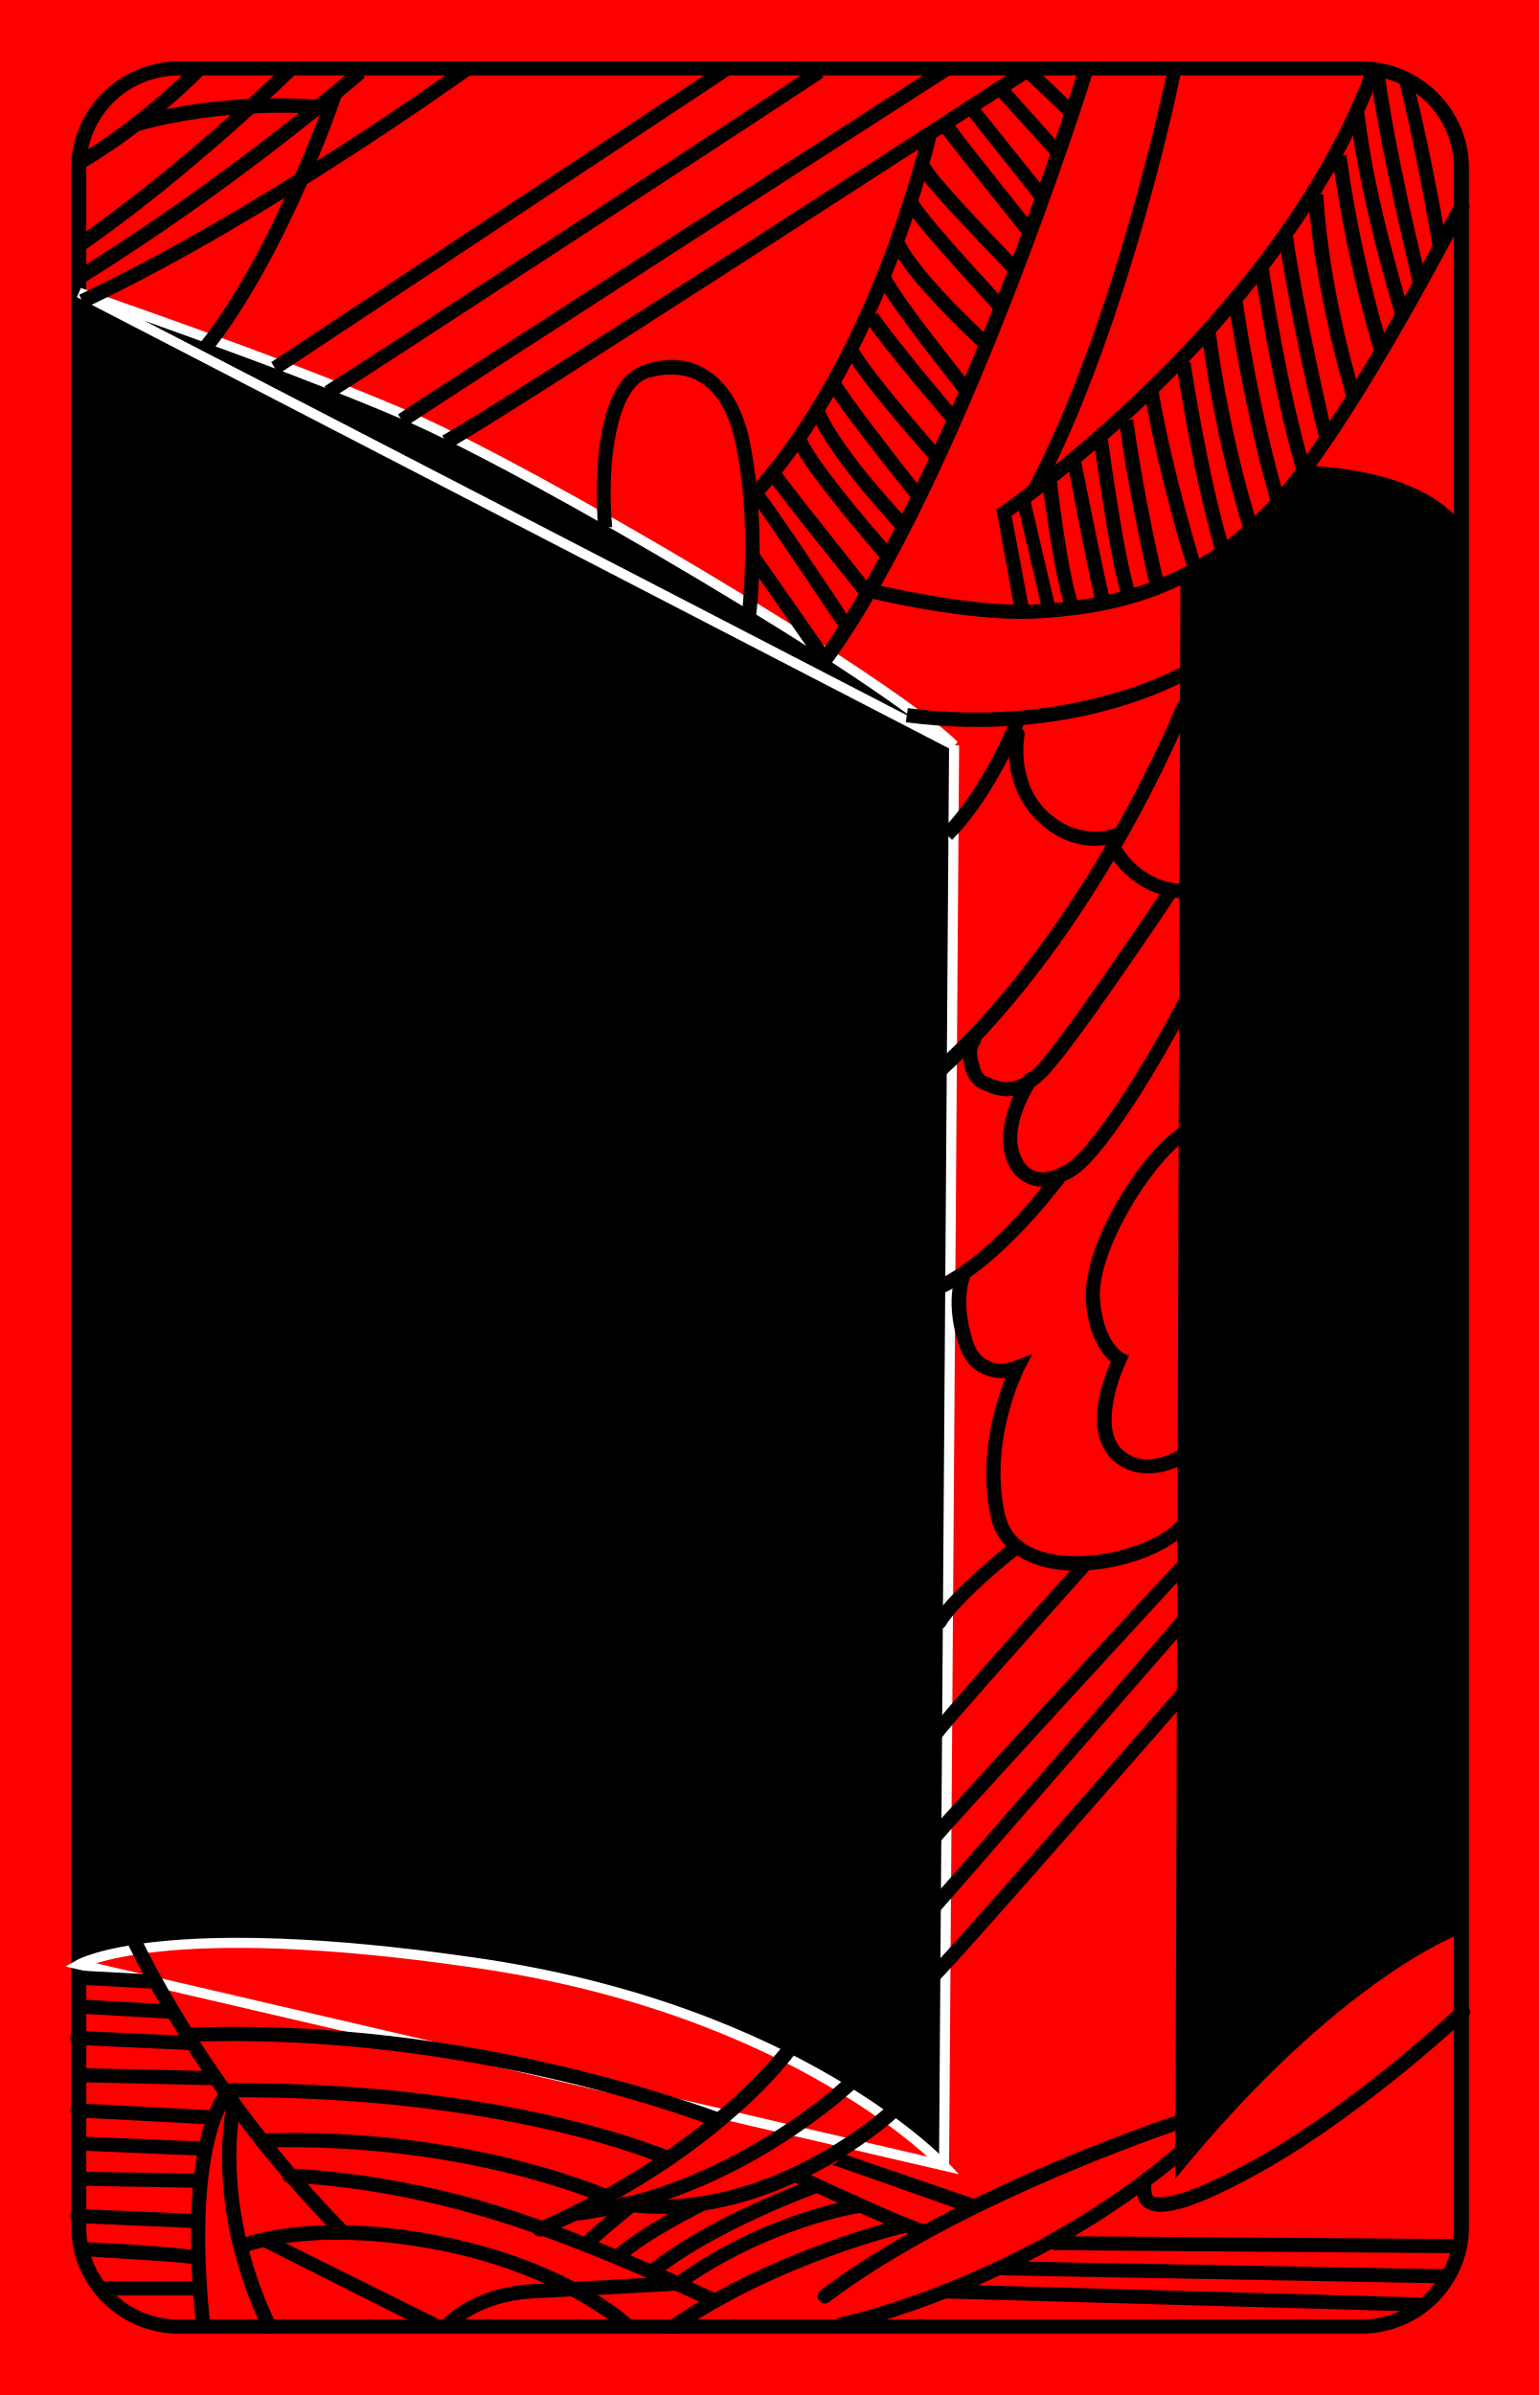
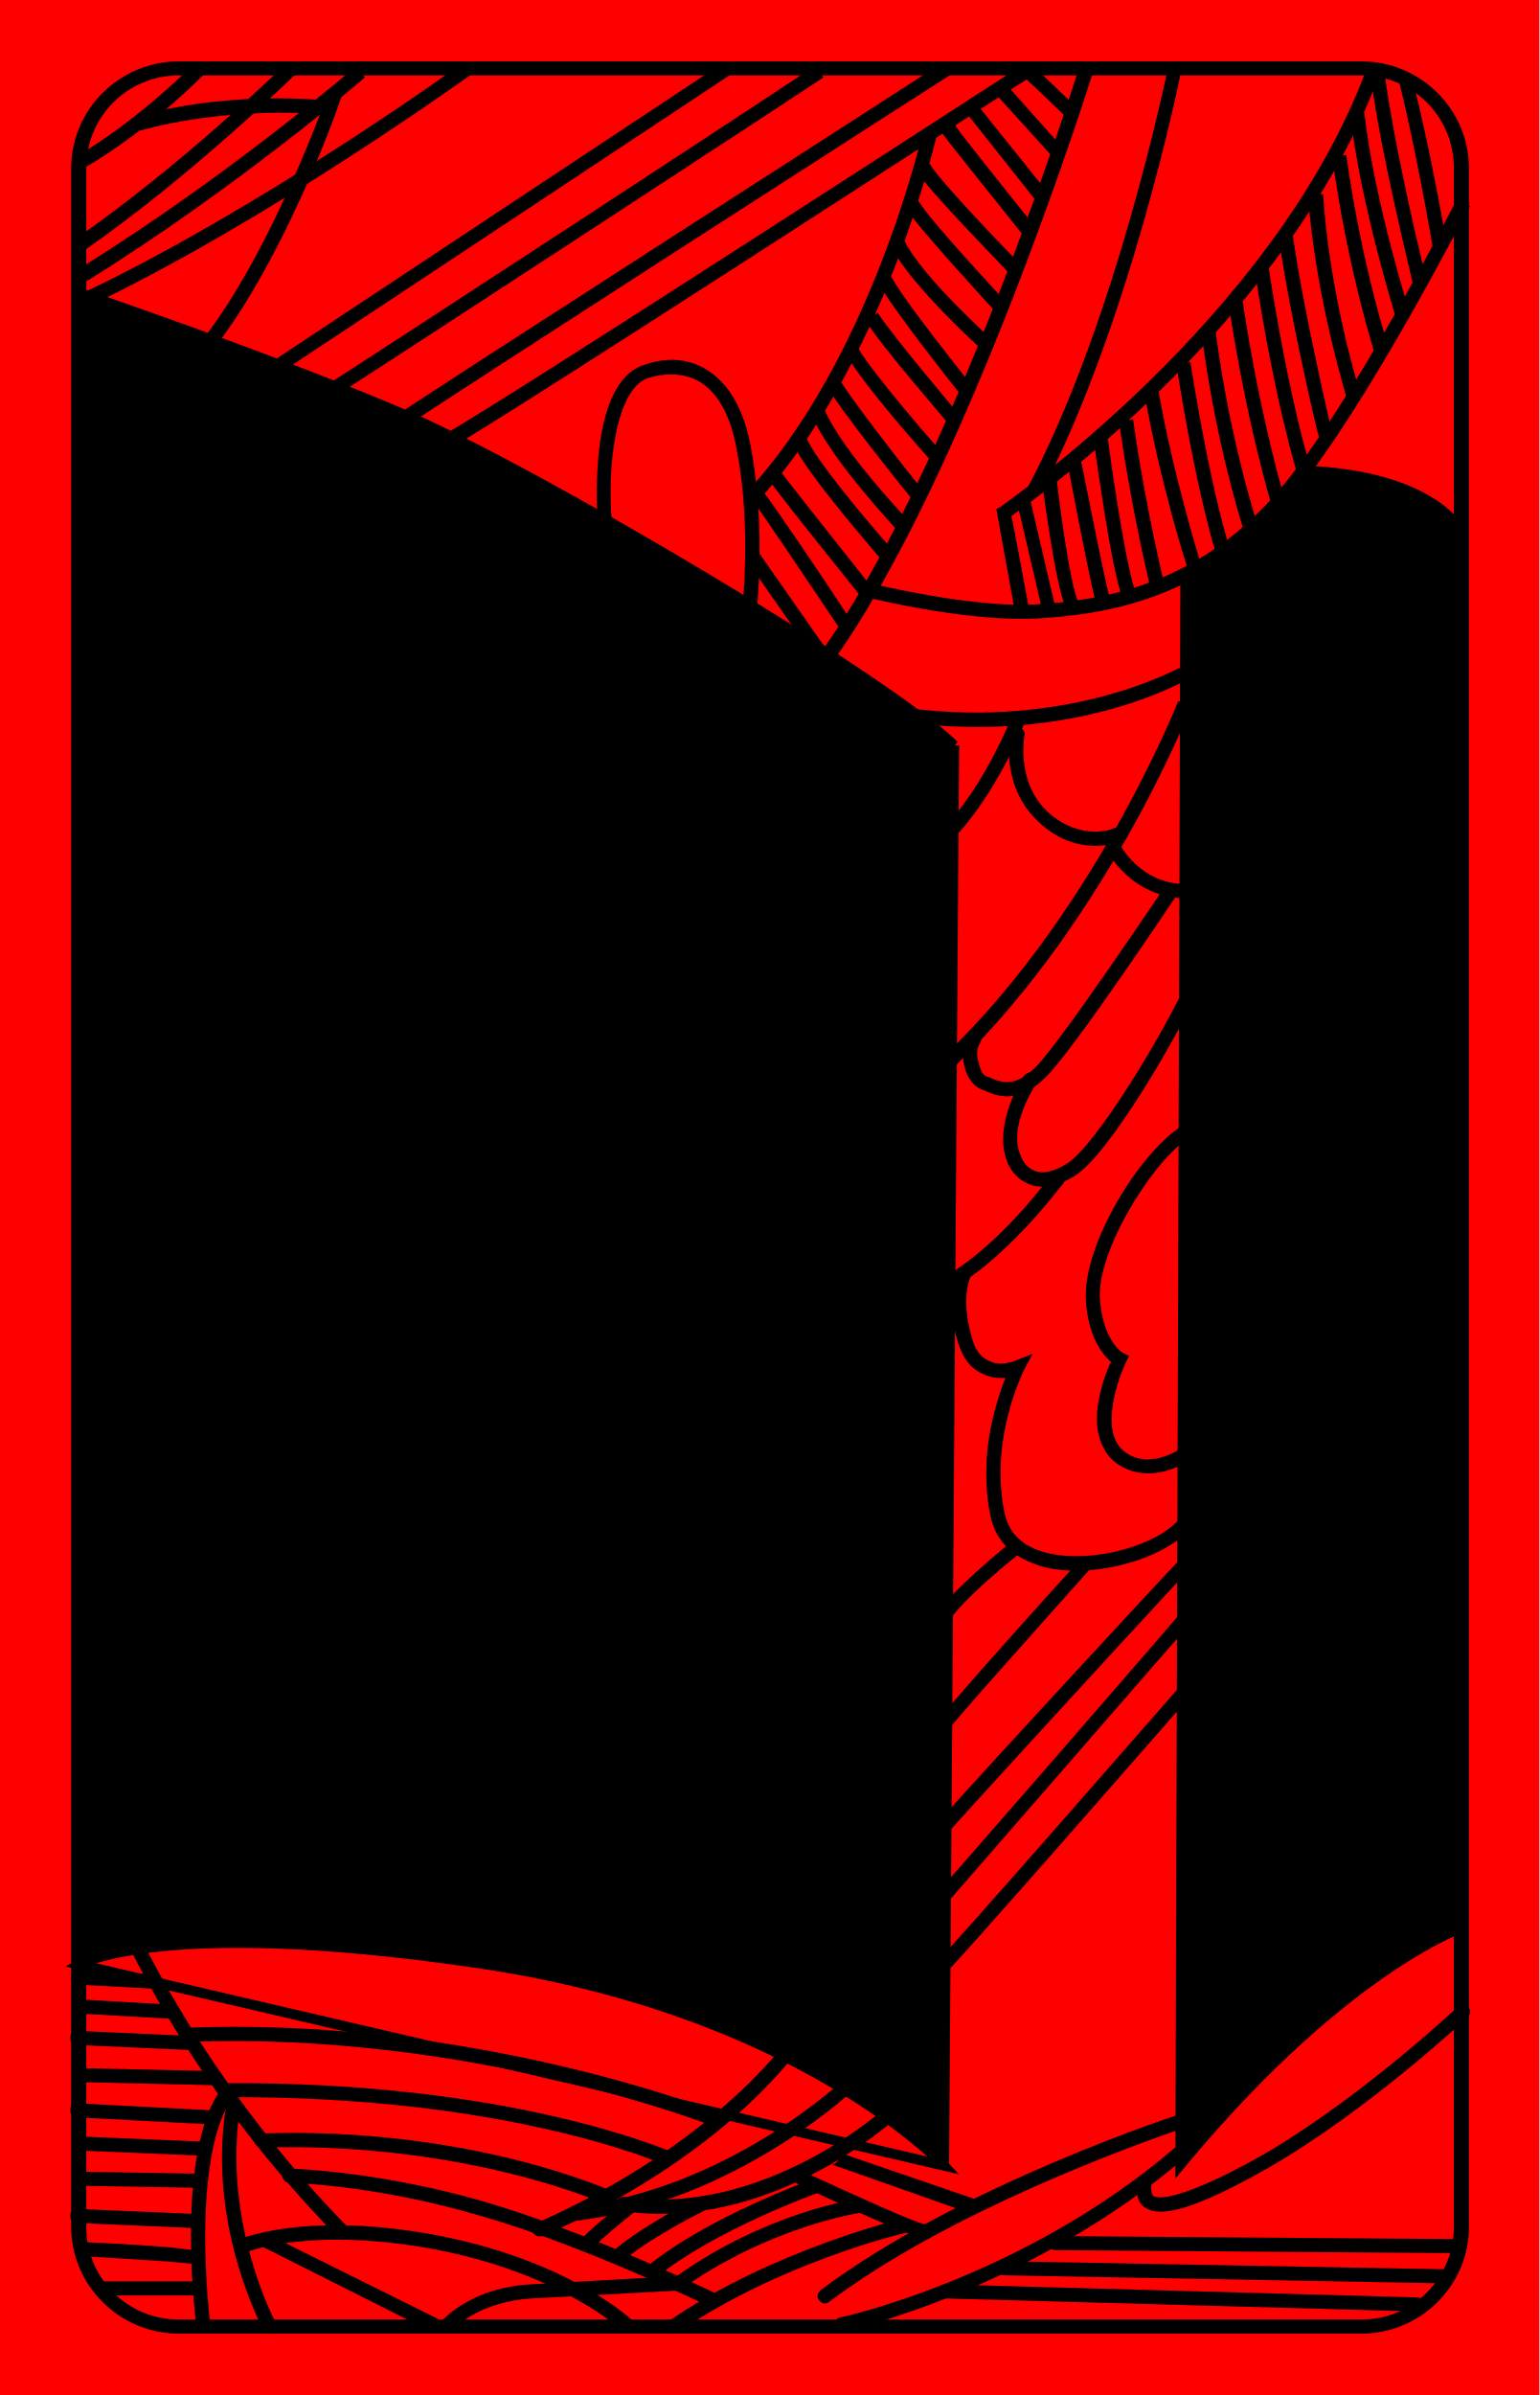
<svg xmlns="http://www.w3.org/2000/svg" viewBox="0 0 153.1 238.1">
  <g transform="rotate(180 76.54 119.05)">
    <path d="M 153.1 238.1 L 0 238.1 L 0 0 L 153.1 0 L 153.1 238.1 Z" fill="#ff0000" />
    <path d="M 7.6 15.2 L 7.9 46.8 L 7.6 186.3 L 7.7 222.5 C 7.7 222.5 8.1 230.8 17.7 231.2 L 135.6 231.4 C 135.6 231.4 145.7 229.8 145.2 220.2 L 145.5 16 C 145.5 16 144.5 7.3 135.5 6.7 L 16.9 6.8 C 16.9 6.8 8.7 6.8 7.6 15.2 Z" fill="#ff0000" />
    <path d="M 17.7 6.1 C 11.8 6.1 7 10.9 7 16.7 L 7 221.4 C 7 227.2 11.8 232 17.7 232 L 135.3 232 C 141.2 232 146 227.2 146 221.4 L 146 16.7 C 146 10.9 141.2 6.1 135.3 6.1 L 17.7 6.1 Z M 8.5 221.4 L 8.5 221.4 L 8.5 16.7 C 8.5 11.6 12.6 7.5 17.7 7.5 L 135.3 7.5 C 140.4 7.5 144.5 11.6 144.5 16.7 L 144.5 221.4 C 144.5 226.5 140.4 230.6 135.3 230.6 L 17.7 230.6 C 12.6 230.6 8.5 226.5 8.5 221.4 Z" fill="#000000" />
    <path d="M 59.2 22.8 C 59.2 22.8 73.7 38.4 106 43 C 137 47.5 145.2 42.8 145.2 42.8 L 145.2 209 C 145.2 209 125.5 202.3 112.7 196.8 C 100 191.3 65.2 170.8 58.2 164 L 59.2 22.8 Z" fill="#000000" />
-     <path d="M 145.2 209 C 145.2 209 125.5 202.3 112.7 196.8 C 100 191.3 65.2 170.8 58.2 164 Z" fill="none" stroke="#ffffff" stroke-width="1" />
-     <path d="M 58.2 164 L 59.2 22.8 Z" fill="none" stroke="#ffffff" stroke-width="1" />
-     <path d="M 59.2 22.8 C 59.2 22.8 73.7 38.4 106 43 C 137 47.5 145.2 42.8 145.2 42.8 Z" fill="none" stroke="#ffffff" stroke-width="1" />
+     <path d="M 145.2 209 C 145.2 209 125.5 202.3 112.7 196.8 C 100 191.3 65.2 170.8 58.2 164 Z" fill="none" stroke="#000000" stroke-width="1" />
+     <path d="M 58.2 164 L 59.2 22.8 Z" fill="none" stroke="#000000" stroke-width="1" />
+     <path d="M 59.2 22.8 C 59.2 22.8 73.7 38.4 106 43 C 137 47.5 145.2 42.8 145.2 42.8 Z" fill="none" stroke="#000000" stroke-width="1" />
    <path d="M 7.7 186 C 7.7 186 10.7 191.3 23.2 191.8 C 23.2 191.8 29 185.8 35.7 180 L 36.2 21.5 C 19.7 41.8 7.5 46 7.5 46 L 7.7 186 Z" fill="#000000" />
    <path d="M 132.9 230.6 L 133.9 231.6 C 134 231.6 139.1 226.3 145.4 222.6 L 144.7 221.4 C 138.2 225.2 133.1 230.4 132.9 230.6 Z" fill="#000000" />
    <path d="M 123.4 231 L 124.4 232 C 124.5 231.9 135 221.6 145.8 214.2 L 145 213 C 134.1 220.5 123.5 230.9 123.4 231 Z" fill="#000000" />
    <path d="M 116.8 230.4 L 117.7 231.5 C 117.8 231.4 130.3 220.6 145.5 211.2 L 144.7 210 C 129.5 219.4 116.9 230.3 116.8 230.4 Z" fill="#000000" />
    <path d="M 119.1 228.6 L 120.4 229 C 120.5 228.9 125.8 213.4 133.1 204.1 L 132 203.2 C 124.5 212.7 119.1 228.4 119.1 228.6 Z" fill="#000000" />
    <path d="M 106.2 230.7 L 107 231.9 C 107.2 231.7 127.2 217.3 145.2 208.8 L 144.6 207.5 C 126.4 216.1 106.4 230.6 106.2 230.7 Z" fill="#000000" />
    <path d="M 121.8 226.8 L 121.7 228.2 C 122 228.2 130.8 229 139.6 226.5 L 139.2 225.1 C 130.6 227.5 121.9 226.8 121.8 226.8 Z" fill="#000000" />
    <path d="M 80.4 230.7 L 81.1 231.9 L 126.1 202.1 L 125.4 200.9 L 80.4 230.7 Z" fill="#000000" />
    <path d="M 71.2 230.4 L 72 231.6 C 72.4 231.2 118.8 200.9 120.8 199.7 L 120.1 198.5 C 118.1 199.7 73.1 229.1 71.2 230.4 Z" fill="#000000" />
    <path d="M 58.5 230.7 L 59.3 231.9 C 61.4 230.5 111 198.7 113.5 196.9 L 112.7 195.7 C 110.2 197.5 59 230.4 58.5 230.7 Z" fill="#000000" />
    <path d="M 78.4 193.6 C 79.1 197.5 80.7 200.1 82.9 201.4 C 84.7 202.5 86.9 202.6 89.1 201.8 C 94.7 199.9 93.7 187 93.6 185.6 L 92.2 185.7 C 92.8 192.2 91.7 199.4 88.7 200.5 C 87.4 200.9 85.4 201.2 83.6 200.2 C 81.7 199.1 80.4 196.8 79.8 193.3 C 78.3 185.7 79.3 177.1 79.3 177 L 77.9 176.9 C 77.8 177.2 76.9 185.7 78.4 193.6 Z" fill="#000000" />
    <path d="M 59.9 224.8 L 61.3 225.1 C 61.3 224.9 66.5 202.3 78.9 189.1 L 77.9 188.1 C 65.2 201.6 59.9 224.6 59.9 224.8 Z" fill="#000000" />
    <path d="M 44.4 230.9 L 45.8 231.3 C 45.9 230.9 58.4 191.1 71.7 172.9 L 70.5 172 C 57.1 190.4 44.5 230.5 44.4 230.9 Z" fill="#000000" />
    <path d="M 70.8 173.4 L 77.5 183 L 78.7 182.2 L 72 172.6 L 70.8 173.4 Z" fill="#000000" />
    <path d="M 68.2 176 C 70.1 179 76.6 188.6 77.1 189.1 L 78.1 188.1 C 77.6 187.6 72.6 180.1 69.3 175.2 L 68.2 176 Z" fill="#000000" />
    <path d="M 66.4 179.7 C 66.4 179.8 73.5 188.6 75.8 191.7 L 77 190.9 C 74.7 187.7 67.5 178.9 67.5 178.8 L 66.4 179.7 Z" fill="#000000" />
    <path d="M 64.2 183.3 C 66.8 186.2 72 192.4 72.9 194.6 L 74.2 194 C 73 191.1 65.6 182.7 65.3 182.3 L 64.2 183.3 Z" fill="#000000" />
    <path d="M 62.7 186.3 C 62.8 186.4 69.3 193.2 71.1 197.4 L 72.4 196.9 C 70.5 192.4 64 185.6 63.8 185.3 L 62.7 186.3 Z" fill="#000000" />
    <path d="M 61.2 189.2 C 63.3 191.8 68.8 198.9 69.6 200.4 L 70.9 199.8 C 69.9 197.8 62.6 188.7 62.3 188.4 L 61.2 189.2 Z" fill="#000000" />
    <path d="M 59.4 193.1 C 59.5 193.2 66.3 200.9 67.8 203.6 L 69 203 C 67.5 200.1 60.7 192.5 60.4 192.2 L 59.4 193.1 Z" fill="#000000" />
    <path d="M 57.7 196.9 C 57.8 197 64 204.3 65.8 207 L 67 206.2 C 65.2 203.4 59 196.3 58.8 196 L 57.7 196.9 Z" fill="#000000" />
    <path d="M 56.4 199.7 C 56.4 199.8 63.5 208.5 64.6 210.9 L 65.9 210.3 C 64.7 207.8 57.8 199.2 57.5 198.8 L 56.4 199.7 Z" fill="#000000" />
    <path d="M 54.3 204.2 C 54.3 204.2 61.4 210.6 63.1 214.1 L 64.4 213.5 C 62.5 209.7 55.5 203.4 55.2 203.1 L 54.3 204.2 Z" fill="#000000" />
    <path d="M 53.1 208.1 C 53.1 208.2 60.4 215.9 61.8 218.2 L 63 217.4 C 61.5 215.1 54.4 207.5 54.1 207.1 L 53.1 208.1 Z" fill="#000000" />
    <path d="M 51.6 211.8 C 54.9 215.2 60 220.6 60.6 221.8 L 61.9 221.1 C 61 219.4 53.4 211.7 52.6 210.8 L 51.6 211.8 Z" fill="#000000" />
    <path d="M 49.9 215.2 C 49.9 215.3 56.9 223.9 58.3 225.9 L 59.5 225 C 58 223 51.3 214.7 51 214.3 L 49.9 215.2 Z" fill="#000000" />
    <path d="M 49 219.1 L 55.9 227.7 L 57 226.9 L 50.1 218.2 L 49 219.1 Z" fill="#000000" />
    <path d="M 47.4 223.4 L 53.1 229.8 L 54.1 228.8 L 48.4 222.5 L 47.4 223.4 Z" fill="#000000" />
    <path d="M 51 230.2 C 50.3 229.6 46.9 226.3 46.9 226.3 L 45.9 227.3 L 50.8 232 L 51.3 231.7 C 51.8 231.4 104.2 197.4 109.1 194.8 L 108.4 193.5 C 103.6 196.1 56.5 226.7 51 230.2 Z" fill="#000000" />
    <path d="M 50.2 176.6 C 42.8 177 33.3 178.6 25 188.2 C 17.3 197.2 7.1 217.4 6.9 217.6 L 8.2 218.3 C 8.3 218.1 18.5 197.9 26.1 189.1 C 34 180 43.2 178.4 50.3 178 C 56.6 177.7 66 180 66.1 180 L 66.4 178.6 C 66 178.5 56.8 176.3 50.2 176.6 Z" fill="#000000" />
    <path d="M 50.7 177.3 C 50.7 177.3 52.3 186 52.5 186.8 C 49.1 189.2 24.6 207.1 15.9 230.7 L 17.2 231.2 C 26.4 206.4 53.4 187.9 53.6 187.7 L 54 187.5 L 52.1 177 L 50.7 177.3 Z" fill="#000000" />
    <path d="M 48.1 177.6 L 50.6 188.3 L 51.9 188 L 49.4 177.3 L 48.1 177.6 Z" fill="#000000" />
    <path d="M 45.8 178.1 C 46.6 179.7 47.7 187.6 48 190.5 L 49.5 190.4 C 49.3 189.3 48.1 179.5 47 177.5 L 45.8 178.1 Z" fill="#000000" />
    <path d="M 42.7 178.5 C 43.7 182.6 45.5 192.2 45.6 192.3 L 46.9 192 C 46.9 191.9 45.1 182.3 44.1 178.1 L 42.7 178.5 Z" fill="#000000" />
    <path d="M 40.1 179.1 C 41.2 181.8 42.9 194.3 42.9 194.4 L 44.3 194.2 C 44.2 193.7 42.6 181.4 41.4 178.5 L 40.1 179.1 Z" fill="#000000" />
    <path d="M 37.2 179.6 C 37.2 179.7 39.1 187.2 40.4 196.4 L 41.8 196.2 C 40.5 186.9 38.6 179.4 38.6 179.3 L 37.2 179.6 Z" fill="#000000" />
    <path d="M 33.6 181.8 C 33.6 181.9 36.4 190.7 37.9 199.4 L 39.3 199.2 C 37.8 190.4 35 181.5 34.9 181.4 L 33.6 181.8 Z" fill="#000000" />
    <path d="M 30.7 183.4 C 30.8 183.4 32.7 189.5 34.7 202.1 L 36.1 201.9 C 34.1 189.1 32.2 183.2 32.1 182.9 L 30.7 183.4 Z" fill="#000000" />
    <path d="M 27.9 185.5 C 27.9 185.6 30.7 193.8 32.2 205.2 L 33.6 205 C 32.1 193.4 29.3 185.1 29.3 185.1 L 27.9 185.5 Z" fill="#000000" />
    <path d="M 25.2 188.2 C 25.3 188.3 27.7 196.3 29.5 208.1 L 30.9 207.9 C 29.1 195.9 26.6 187.8 26.6 187.8 L 25.2 188.2 Z" fill="#000000" />
    <path d="M 22.7 191.5 C 22.8 191.6 24.9 198.5 26.9 211.4 L 28.3 211.2 C 26.3 198.1 24.1 191.1 24.1 191.1 L 22.7 191.5 Z" fill="#000000" />
    <path d="M 20.6 195 C 20.6 195.1 23.4 206.9 24.5 214.6 L 25.9 214.4 C 24.8 206.6 22 194.7 21.9 194.6 L 20.6 195 Z" fill="#000000" />
    <path d="M 17.7 198.7 C 17.8 198.8 20.9 208.9 21.5 218.8 L 23 218.7 C 22.3 208.6 19.1 198.4 19.1 198.3 L 17.7 198.7 Z" fill="#000000" />
    <path d="M 14.9 203.2 C 14.9 203.3 17.6 211.3 19.2 222.7 L 20.6 222.5 C 19 210.9 16.3 202.8 16.3 202.7 L 14.9 203.2 Z" fill="#000000" />
    <path d="M 12.9 207 C 12.9 207.1 16.4 218 17.4 226.9 L 18.8 226.7 C 17.8 217.8 14.3 206.7 14.3 206.6 L 12.9 207 Z" fill="#000000" />
    <path d="M 11.2 210.3 C 11.3 210.4 14.4 223.2 15.4 230.9 L 16.8 230.7 C 15.8 222.9 12.6 210.1 12.6 210 L 11.2 210.3 Z" fill="#000000" />
    <path d="M 9.2 213.7 C 9.2 213.8 10.9 223.7 12.6 230.1 L 13.9 229.8 C 12.3 223.4 10.6 213.6 10.6 213.5 L 9.2 213.7 Z" fill="#000000" />
    <path d="M 35.6 231.2 L 36.9 231.4 C 37 231.2 42 206.3 50.9 189.6 L 49.6 189 C 40.7 205.9 35.6 230.9 35.6 231.2 Z" fill="#000000" />
    <path d="M 35.1 170.5 L 35.8 171.7 C 35.9 171.7 46.6 165.6 62.8 167.7 L 63 166.3 C 46.3 164.1 35.5 170.3 35.1 170.5 Z" fill="#000000" />
    <path d="M 51.1 166.5 L 52.4 167 C 52.4 167 55.1 160 59.4 155.6 L 58.4 154.6 C 53.9 159.2 51.2 166.2 51.1 166.5 Z" fill="#000000" />
    <path d="M 34.6 167.9 L 35.9 168.4 C 36 168.2 44.7 146.2 60.4 132 L 59.4 130.9 C 43.5 145.4 34.7 167.6 34.6 167.9 Z" fill="#000000" />
    <path d="M 41.6 154.5 C 41.3 154.6 41.1 155.1 41.3 155.4 C 41.4 155.8 41.8 155.9 42.2 155.8 C 42.3 155.7 45.5 154.4 48.8 157.3 C 52.1 160.3 51.2 164.9 51.2 165 C 51.1 165.4 51.4 165.7 51.8 165.8 C 52.2 165.9 52.5 165.7 52.6 165.3 C 52.7 165 53.6 159.8 49.7 156.3 C 45.8 152.7 41.8 154.4 41.6 154.5 Z" fill="#000000" />
    <path d="M 34.4 149.5 C 34.4 149.9 34.7 150.2 35.1 150.2 C 39.7 150.2 41.7 154.1 41.8 154.3 C 41.9 154.6 42.4 154.8 42.7 154.6 C 43.1 154.4 43.2 154 43.1 153.7 C 43 153.5 40.6 148.8 35.1 148.8 C 34.7 148.8 34.4 149.1 34.4 149.5 Z" fill="#000000" />
    <path d="M 49.1 131 C 46.4 133.6 36.4 148.6 36 149.2 C 35.8 149.6 35.9 150 36.2 150.2 C 36.5 150.4 37 150.3 37.2 150 C 37.3 149.9 47.5 134.6 50.1 132 C 52.2 129.9 53.6 130.5 54.7 131 L 55 131.1 C 55.3 131.2 55.6 131.7 55.7 132.3 C 56 133.1 56 133.9 55.6 134.4 C 55.4 134.8 55.5 135.2 55.9 135.4 C 56.2 135.6 56.6 135.5 56.8 135.2 C 57.5 134.2 57.4 132.8 57.1 131.8 C 56.8 130.8 56.2 130.1 55.5 129.8 L 55.2 129.7 C 54.1 129.2 51.9 128.2 49.1 131 Z" fill="#000000" />
    <path d="M 46.2 121.2 C 42.8 123.3 35.9 135.1 33.4 140.7 C 33.3 141 33.4 141.5 33.8 141.6 C 34.2 141.8 34.6 141.6 34.7 141.2 C 37.3 135.4 44.1 124.2 47 122.4 C 48.3 121.6 49.5 121.3 50.4 121.8 C 51.2 122.2 51.7 123.1 51.9 124.4 C 52.2 127.2 50 130.4 50 130.4 C 49.8 130.7 49.9 131.2 50.2 131.4 C 50.5 131.6 50.9 131.5 51.2 131.2 C 51.3 131.1 53.6 127.6 53.3 124.2 C 53.1 122.4 52.3 121.1 51 120.5 C 49.7 119.8 48 120.1 46.2 121.2 Z" fill="#000000" />
    <path d="M 59.3 109.5 C 53.2 112.5 47.6 120.2 47.3 120.5 C 47.1 120.9 47.2 121.3 47.5 121.5 C 47.8 121.8 48.3 121.7 48.5 121.4 C 48.5 121.3 54.1 113.6 59.9 110.8 C 60.2 110.6 60.4 110.2 60.2 109.8 C 60 109.5 59.6 109.3 59.3 109.5 Z" fill="#000000" />
    <path d="M 34.7 86.2 C 34.5 86.5 34.5 86.9 34.8 87.2 C 35.1 87.4 35.6 87.4 35.8 87.1 C 37.8 84.6 44.2 82.6 48.9 83.7 C 51.4 84.3 52.8 85.7 53.2 87.8 C 54.7 95.1 51.3 101.7 51.3 101.8 L 50.4 103.5 L 52.2 102.8 C 52.2 102.8 53.6 102.2 54.7 102.8 C 55.5 103.1 56.1 103.9 56.4 105 C 57.6 109 56.6 111.1 56.6 111.1 C 56.4 111.5 56.6 111.9 56.9 112.1 C 57.3 112.3 57.7 112.1 57.9 111.8 C 57.9 111.7 59.2 109.1 57.8 104.6 C 57.3 103 56.5 102 55.3 101.5 C 54.5 101.1 53.8 101.1 53.1 101.1 C 53.8 99.3 55 95.8 55 91.6 C 55 90.3 54.9 88.9 54.6 87.5 C 54.1 84.8 52.2 83.1 49.2 82.3 C 44.4 81.1 37.2 83.1 34.7 86.2 Z" fill="#000000" />
    <path d="M 34.9 92.9 C 34.5 93.1 34.4 93.5 34.7 93.9 C 34.9 94.2 35.3 94.3 35.6 94.1 C 35.8 94 39.2 91.7 41.6 94.1 C 43.6 96.2 41.9 101 41.1 102.7 L 40.8 103.3 L 41.4 103.6 C 41.4 103.6 43.4 104.7 43.7 109 C 44 113.5 38.9 122.1 35 124.9 C 34.7 125.1 34.6 125.6 34.8 125.9 C 35.1 126.2 35.5 126.3 35.8 126 C 40 123.1 45.1 114.6 45.1 109.4 C 45.1 109.2 45.1 109.1 45.1 108.9 C 44.9 105.2 43.4 103.4 42.6 102.7 C 43.1 101.7 44 99.3 44 97 C 44 95.6 43.6 94.2 42.6 93.1 C 40 90.6 36.4 91.8 34.9 92.9 Z" fill="#000000" />
    <path d="M 59.1 76.4 C 57.6 79 51.7 83.7 51.6 83.7 C 51.3 84 51.3 84.4 51.5 84.7 C 51.8 85 52.2 85.1 52.5 84.8 C 52.8 84.6 58.6 79.9 60.3 77.2 C 60.6 76.8 60.5 76.4 60.1 76.2 C 59.8 76 59.4 76.1 59.1 76.4 Z" fill="#000000" />
    <path d="M 59.6 65.1 C 59.1 66 50.3 75.8 44.6 82.2 C 44.3 82.4 44.3 82.9 44.6 83.2 C 44.9 83.4 45.3 83.4 45.6 83.1 C 47.1 81.5 60 67.2 60.8 65.8 C 61.1 65.5 61 65.1 60.6 64.9 C 60.3 64.7 59.9 64.8 59.6 65.1 Z" fill="#000000" />
    <path d="M 59.5 55.1 C 58.9 55.9 44.5 71.6 34.9 82 C 34.6 82.3 34.6 82.7 34.9 83 C 35.2 83.2 35.7 83.2 35.9 82.9 C 38.4 80.3 60 56.9 60.7 55.9 C 60.9 55.5 60.8 55.1 60.5 54.9 C 60.2 54.7 59.7 54.7 59.5 55.1 Z" fill="#000000" />
    <path d="M 59.7 48 C 58.1 49.8 35.7 75.6 34.7 76.7 C 34.5 77 34.5 77.4 34.8 77.7 C 35.1 77.9 35.5 77.9 35.8 77.6 C 36 77.3 59.1 50.7 60.8 48.9 C 61 48.6 61 48.2 60.7 47.9 C 60.4 47.7 60 47.7 59.7 48 Z" fill="#000000" />
    <path d="M 60.3 40.6 C 58.3 42.4 35.5 68.6 34.5 69.7 C 34.3 70 34.3 70.4 34.6 70.7 C 34.9 70.9 35.4 70.9 35.6 70.6 C 35.9 70.3 59.3 43.4 61.2 41.7 C 61.5 41.4 61.5 40.9 61.3 40.6 C 61 40.4 60.6 40.3 60.3 40.6 Z" fill="#000000" />
    <path d="M 69.3 6.3 C 69.1 6.3 50.4 10.5 35 23.8 L 34.8 23.9 L 34 28.5 L 35.1 28.1 C 35.4 28.1 57.7 20.8 71.5 10.4 C 71.8 10.1 71.9 9.7 71.6 9.4 C 71.4 9.1 71 9 70.7 9.2 C 58.8 18.2 40.4 24.8 35.8 26.4 C 35.9 25.6 36 24.9 36.1 24.7 C 51.2 11.7 69.4 7.7 69.6 7.7 C 69.9 7.6 70.1 7.3 70.1 7 C 70.1 6.9 70.1 6.9 70.1 6.8 C 70 6.4 69.6 6.2 69.3 6.3 Z" fill="#000000" />
    <path d="M 99.1 15.8 C 81.3 23.6 74.1 33.8 73.8 34.2 C 73.6 34.5 73.7 35 74 35.2 C 74.3 35.4 74.8 35.4 75 35 C 75.1 34.9 82.3 24.8 99.7 17.1 C 100.1 17 100.2 16.5 100.1 16.2 C 99.9 15.8 99.5 15.7 99.1 15.8 Z" fill="#000000" />
    <path d="M 118.4 15.6 C 118.1 15.9 118.1 16.3 118.4 16.6 C 132.6 31 139.2 45.8 139.3 45.9 C 139.4 46.3 139.8 46.4 140.2 46.3 C 140.6 46.1 140.7 45.7 140.6 45.3 C 140.5 45.2 133.8 30.2 119.4 15.6 C 119.1 15.4 118.7 15.3 118.4 15.6 Z" fill="#000000" />
    <path d="M 80.9 27 C 80.8 27.4 81 27.8 81.3 28 C 81.6 28 105.8 37.7 134.6 36.5 C 135 36.5 135.3 36.2 135.3 35.8 C 135.3 35.4 134.9 35.1 134.6 35.1 C 106 36.2 82.1 26.7 81.8 26.6 C 81.5 26.5 81.1 26.7 80.9 27 Z" fill="#000000" />
    <path d="M 86.3 23.3 C 86.1 23.7 86.3 24.1 86.6 24.3 C 86.8 24.3 102.3 31.2 130.8 31 C 131.1 31 131.5 30.7 131.5 30.3 C 131.5 29.9 131.1 29.6 130.7 29.6 C 102.6 29.8 87.4 23 87.2 23 C 86.8 22.8 86.4 23 86.3 23.3 Z" fill="#000000" />
    <path d="M 91.9 19.3 C 91.8 19.7 91.9 20.1 92.3 20.3 C 92.4 20.3 106.3 26.7 127.1 26 C 127.5 26 127.8 25.7 127.8 25.3 C 127.8 24.9 127.4 24.6 127.1 24.6 C 106.7 25.2 93 19 92.9 19 C 92.5 18.8 92.1 19 91.9 19.3 Z" fill="#000000" />
    <path d="M 96 17.3 C 79.9 19.1 68 30.5 67.9 30.6 C 67.6 30.9 67.6 31.3 67.9 31.6 C 68.2 31.9 68.6 31.9 68.9 31.6 C 69 31.5 80.6 20.4 96.2 18.7 C 96.6 18.6 96.8 18.3 96.8 17.9 C 96.7 17.5 96.4 17.2 96 17.3 Z" fill="#000000" />
    <path d="M 63.9 27.6 C 63.6 27.9 63.6 28.3 63.9 28.6 C 64.2 28.9 64.6 28.9 64.9 28.7 C 65 28.5 77.2 17.6 91 19.7 C 91.4 19.7 91.7 19.5 91.8 19.1 C 91.8 18.7 91.6 18.3 91.2 18.3 C 76.7 16.1 64.4 27.1 63.9 27.6 Z" fill="#000000" />
    <path d="M 60.6 16.3 C 60.5 16.6 60.8 17 61.2 17 C 62 17.1 68.2 19.9 73.6 22.4 C 74 22.6 74.4 22.5 74.6 22.1 C 74.7 21.7 74.6 21.3 74.2 21.2 C 70.7 19.5 62.3 15.6 61.2 15.6 C 60.9 15.6 60.6 15.9 60.6 16.3 Z" fill="#000000" />
    <path d="M 55.7 18.6 C 55.6 18.9 55.8 19.3 56.2 19.5 L 70.2 24.3 C 69.8 24.2 69.6 23.8 69.7 23.4 C 69.9 23 70.3 22.8 70.6 23 L 56.7 18.1 C 56.3 18 55.9 18.2 55.7 18.6 Z" fill="#000000" />
    <path d="M 81.6 9.2 C 81.4 9.5 81.6 9.9 81.9 10.1 C 82.1 10.2 94.8 16.3 105.2 19.3 C 115.7 22.3 124.1 22.5 124.2 22.5 C 124.6 22.5 124.9 22.2 125 21.8 C 125 21.4 124.7 21.1 124.3 21.1 C 124.2 21.1 115.9 20.9 105.6 17.9 C 95.3 15 82.7 8.9 82.6 8.8 C 82.2 8.7 81.8 8.8 81.6 9.2 Z" fill="#000000" />
    <path d="M 85.7 6.2 C 75.7 13.1 63.2 16.1 63.1 16.1 C 62.7 16.2 62.5 16.6 62.6 17 C 62.6 17.3 63 17.6 63.4 17.5 C 63.5 17.5 76.3 14.4 86.5 7.4 C 86.8 7.2 86.9 6.7 86.7 6.4 C 86.4 6.1 86 6 85.7 6.2 Z" fill="#000000" />
    <path d="M 107.9 6.6 C 107.9 6.7 105.3 9.3 100.2 9.6 L 85.3 10.4 L 85.2 10.6 C 76.6 16.7 67.7 18.1 67.6 18.1 C 67.3 18.2 67 18.5 67 18.9 C 67.1 19.3 67.5 19.6 67.9 19.5 C 68.2 19.4 77 18.1 85.8 11.8 C 86.2 11.8 100.3 11 100.3 11 C 106 10.7 108.8 7.7 108.9 7.6 C 109.1 7.5 109.1 7.3 109.1 7.1 C 109.1 6.9 109 6.8 108.9 6.6 C 108.6 6.3 108.2 6.4 107.9 6.6 Z" fill="#000000" />
    <path d="M 87.8 11.7 C 82 16.4 71.8 20.1 71.7 20.1 C 71.3 20.3 71.1 20.7 71.2 21 C 71.4 21.4 71.8 21.6 72.2 21.5 C 72.6 21.3 82.7 17.7 88.7 12.8 C 89 12.6 89 12.2 88.8 11.9 C 88.6 11.5 88.1 11.5 87.8 11.7 Z" fill="#000000" />
    <path d="M 91.1 13.3 C 88.9 15.4 83.1 18.3 83.1 18.3 C 82.7 18.5 82.6 18.9 82.8 19.3 C 83 19.6 83.4 19.8 83.7 19.6 C 84 19.5 89.7 16.5 92.1 14.3 C 92.4 14 92.4 13.6 92.1 13.3 C 91.8 13 91.4 13 91.1 13.3 Z" fill="#000000" />
    <path d="M 94.1 14.6 C 93.9 15 91.5 17 89.5 18.6 C 89.2 18.8 89.1 19.3 89.4 19.6 C 89.6 19.9 90 19.9 90.3 19.7 C 91.4 18.9 94.8 16.2 95.4 15.3 C 95.6 15 95.4 14.6 95.1 14.4 C 94.8 14.2 94.3 14.3 94.1 14.6 Z" fill="#000000" />
    <path d="M 132.8 6.4 C 132.5 6.5 132.2 6.8 132.2 7.2 C 134 24.8 130.1 29.3 130.1 29.3 C 129.8 29.6 129.8 30 130.1 30.3 C 130.4 30.6 130.8 30.6 131.1 30.3 C 131.3 30.1 135.5 25.5 133.6 7.1 C 133.6 6.7 133.2 6.4 132.8 6.4 Z" fill="#000000" />
    <path d="M 125.9 6.2 C 125.6 6.4 125.4 6.8 125.6 7.1 C 125.7 7.2 131 17.2 129.2 28.5 C 129.2 28.9 129.4 29.3 129.8 29.3 C 130.2 29.4 130.6 29.1 130.6 28.7 C 132.5 17 127.1 6.9 126.9 6.5 C 126.7 6.1 126.3 6 125.9 6.2 Z" fill="#000000" />
    <path d="M 90.2 6.5 C 90 6.8 90 7.2 90.3 7.5 C 90.5 7.7 96.9 13.6 110.3 16 C 122.7 18.2 129.1 15.6 129.4 15.4 C 129.7 15.3 129.9 14.9 129.7 14.5 C 129.6 14.2 129.2 14 128.8 14.1 C 128.7 14.2 122.5 16.7 110.5 14.6 C 97.6 12.3 91.3 6.5 91.2 6.4 C 90.9 6.2 90.5 6.2 90.2 6.5 Z" fill="#000000" />
    <path d="M 109.3 6.6 C 109.1 7 109.2 7.4 109.6 7.6 L 126.3 15.9 C 126.6 16.1 127 16 127.2 15.6 C 127.4 15.3 127.2 14.8 126.9 14.7 L 110.2 6.3 C 109.9 6.2 109.5 6.3 109.3 6.6 Z" fill="#000000" />
    <path d="M 137.2 41.1 C 137.2 41.5 137.5 41.8 137.9 41.8 L 145.2 42.2 C 145.6 42.2 145.9 41.9 146 41.5 C 146 41.1 145.7 40.8 145.3 40.8 L 137.9 40.4 C 137.6 40.4 137.2 40.7 137.2 41.1 Z" fill="#000000" />
    <path d="M 135.2 38.1 C 135.2 38.5 135.5 38.8 135.9 38.8 L 144.7 39.3 C 145.1 39.4 145.4 39.1 145.5 38.7 C 145.5 38.3 145.2 37.9 144.8 37.9 L 136 37.4 C 135.6 37.4 135.2 37.7 135.2 38.1 Z" fill="#000000" />
    <path d="M 133.5 34.9 C 133.5 35.3 133.8 35.7 134.2 35.7 L 145.4 36.2 C 145.8 36.2 146.1 35.9 146.1 35.5 C 146.1 35.1 145.8 34.8 145.4 34.8 L 134.3 34.3 C 133.9 34.2 133.6 34.5 133.5 34.9 Z" fill="#000000" />
    <path d="M 131 31.4 C 131 31.8 131.3 32.2 131.7 32.2 L 145.1 32.5 C 145.5 32.5 145.8 32.2 145.8 31.8 C 145.8 31.4 145.5 31.1 145.1 31.1 L 131.8 30.8 C 131.4 30.7 131 31.1 131 31.4 Z" fill="#000000" />
    <path d="M 131.4 27.6 C 131.4 28 131.7 28.3 132 28.3 L 145.4 29 C 145.8 29 146.1 28.7 146.1 28.3 C 146.1 27.9 145.8 27.6 145.4 27.6 L 132.1 26.9 C 131.7 26.9 131.4 27.2 131.4 27.6 Z" fill="#000000" />
    <path d="M 132.4 24.4 C 132.4 24.8 132.7 25.2 133.1 25.2 L 145.1 25.7 C 145.4 25.7 145.8 25.4 145.8 25 C 145.8 24.6 145.5 24.3 145.1 24.3 L 133.1 23.8 C 132.7 23.7 132.4 24 132.4 24.4 Z" fill="#000000" />
    <path d="M 132.7 21.3 C 132.7 21.7 133 22 133.4 22 L 144.9 22.2 C 145.3 22.2 145.6 21.9 145.6 21.5 C 145.6 21.1 145.3 20.8 144.9 20.8 L 133.4 20.6 C 133 20.6 132.7 20.9 132.7 21.3 Z" fill="#000000" />
    <path d="M 133 17.3 C 133 17.7 133.3 18 133.7 18 L 145.4 18.5 C 145.8 18.5 146.1 18.2 146.1 17.8 C 146.1 17.4 145.8 17.1 145.4 17.1 L 133.8 16.6 C 133.4 16.6 133.1 16.9 133 17.3 Z" fill="#000000" />
    <path d="M 133 13.3 C 132.8 13.7 132.9 14 133.2 14.2 C 133.4 14.3 133.9 14.7 144.7 15.2 C 145.1 15.2 145.4 14.9 145.5 14.5 C 145.5 14.1 145.2 13.8 144.8 13.8 C 140 13.5 134.5 13.2 133.9 13 C 133.5 12.9 133.1 13 133 13.3 Z" fill="#000000" />
    <path d="M 133.6 9.9 C 133.2 9.9 132.9 10.2 132.9 10.6 C 132.9 11 133.2 11.3 133.6 11.3 L 142.9 11.3 C 143.3 11.3 143.6 11 143.6 10.6 C 143.6 10.2 143.3 9.9 142.9 9.9 L 133.6 9.9 Z" fill="#000000" />
    <path d="M 27.1 22.5 C 17.1 28.2 7.2 37.5 7.1 37.6 C 6.8 37.9 6.8 38.3 7.1 38.6 C 7.3 38.9 7.8 38.9 8.1 38.6 C 8.2 38.5 18 29.3 27.8 23.7 C 36.4 18.9 38.2 19.6 38.4 19.8 C 38.6 20 38.6 20.4 38.6 20.7 C 38.5 21 38.7 21.4 39.1 21.5 C 39.5 21.6 39.9 21.3 39.9 20.9 C 40.2 19.6 39.7 19 39.3 18.7 C 38.2 17.9 35.9 17.5 27.1 22.5 Z" fill="#000000" />
    <path d="M 7.4 14.8 C 7.4 15.2 7.7 15.5 8.1 15.5 L 48.1 15.8 C 48.5 15.8 48.8 15.5 48.8 15.1 C 48.8 14.7 48.5 14.4 48.1 14.4 L 8.1 14.1 C 7.7 14.1 7.4 14.4 7.4 14.8 Z" fill="#000000" />
    <path d="M 8.7 11.8 C 8.7 12.2 9 12.5 9.4 12.5 L 53.2 13.3 C 53.6 13.3 53.9 13 54 12.6 C 54 12.3 53.7 11.9 53.3 11.9 L 9.4 11.1 C 9 11.1 8.7 11.4 8.7 11.8 Z" fill="#000000" />
    <path d="M 11.4 8.9 C 11.4 9.3 11.7 9.7 12.1 9.7 L 59.1 11 C 59.5 11 59.8 10.7 59.8 10.3 C 59.8 9.9 59.5 9.6 59.1 9.6 L 12.1 8.3 C 11.7 8.2 11.4 8.6 11.4 8.9 Z" fill="#000000" />
  </g>
</svg>
